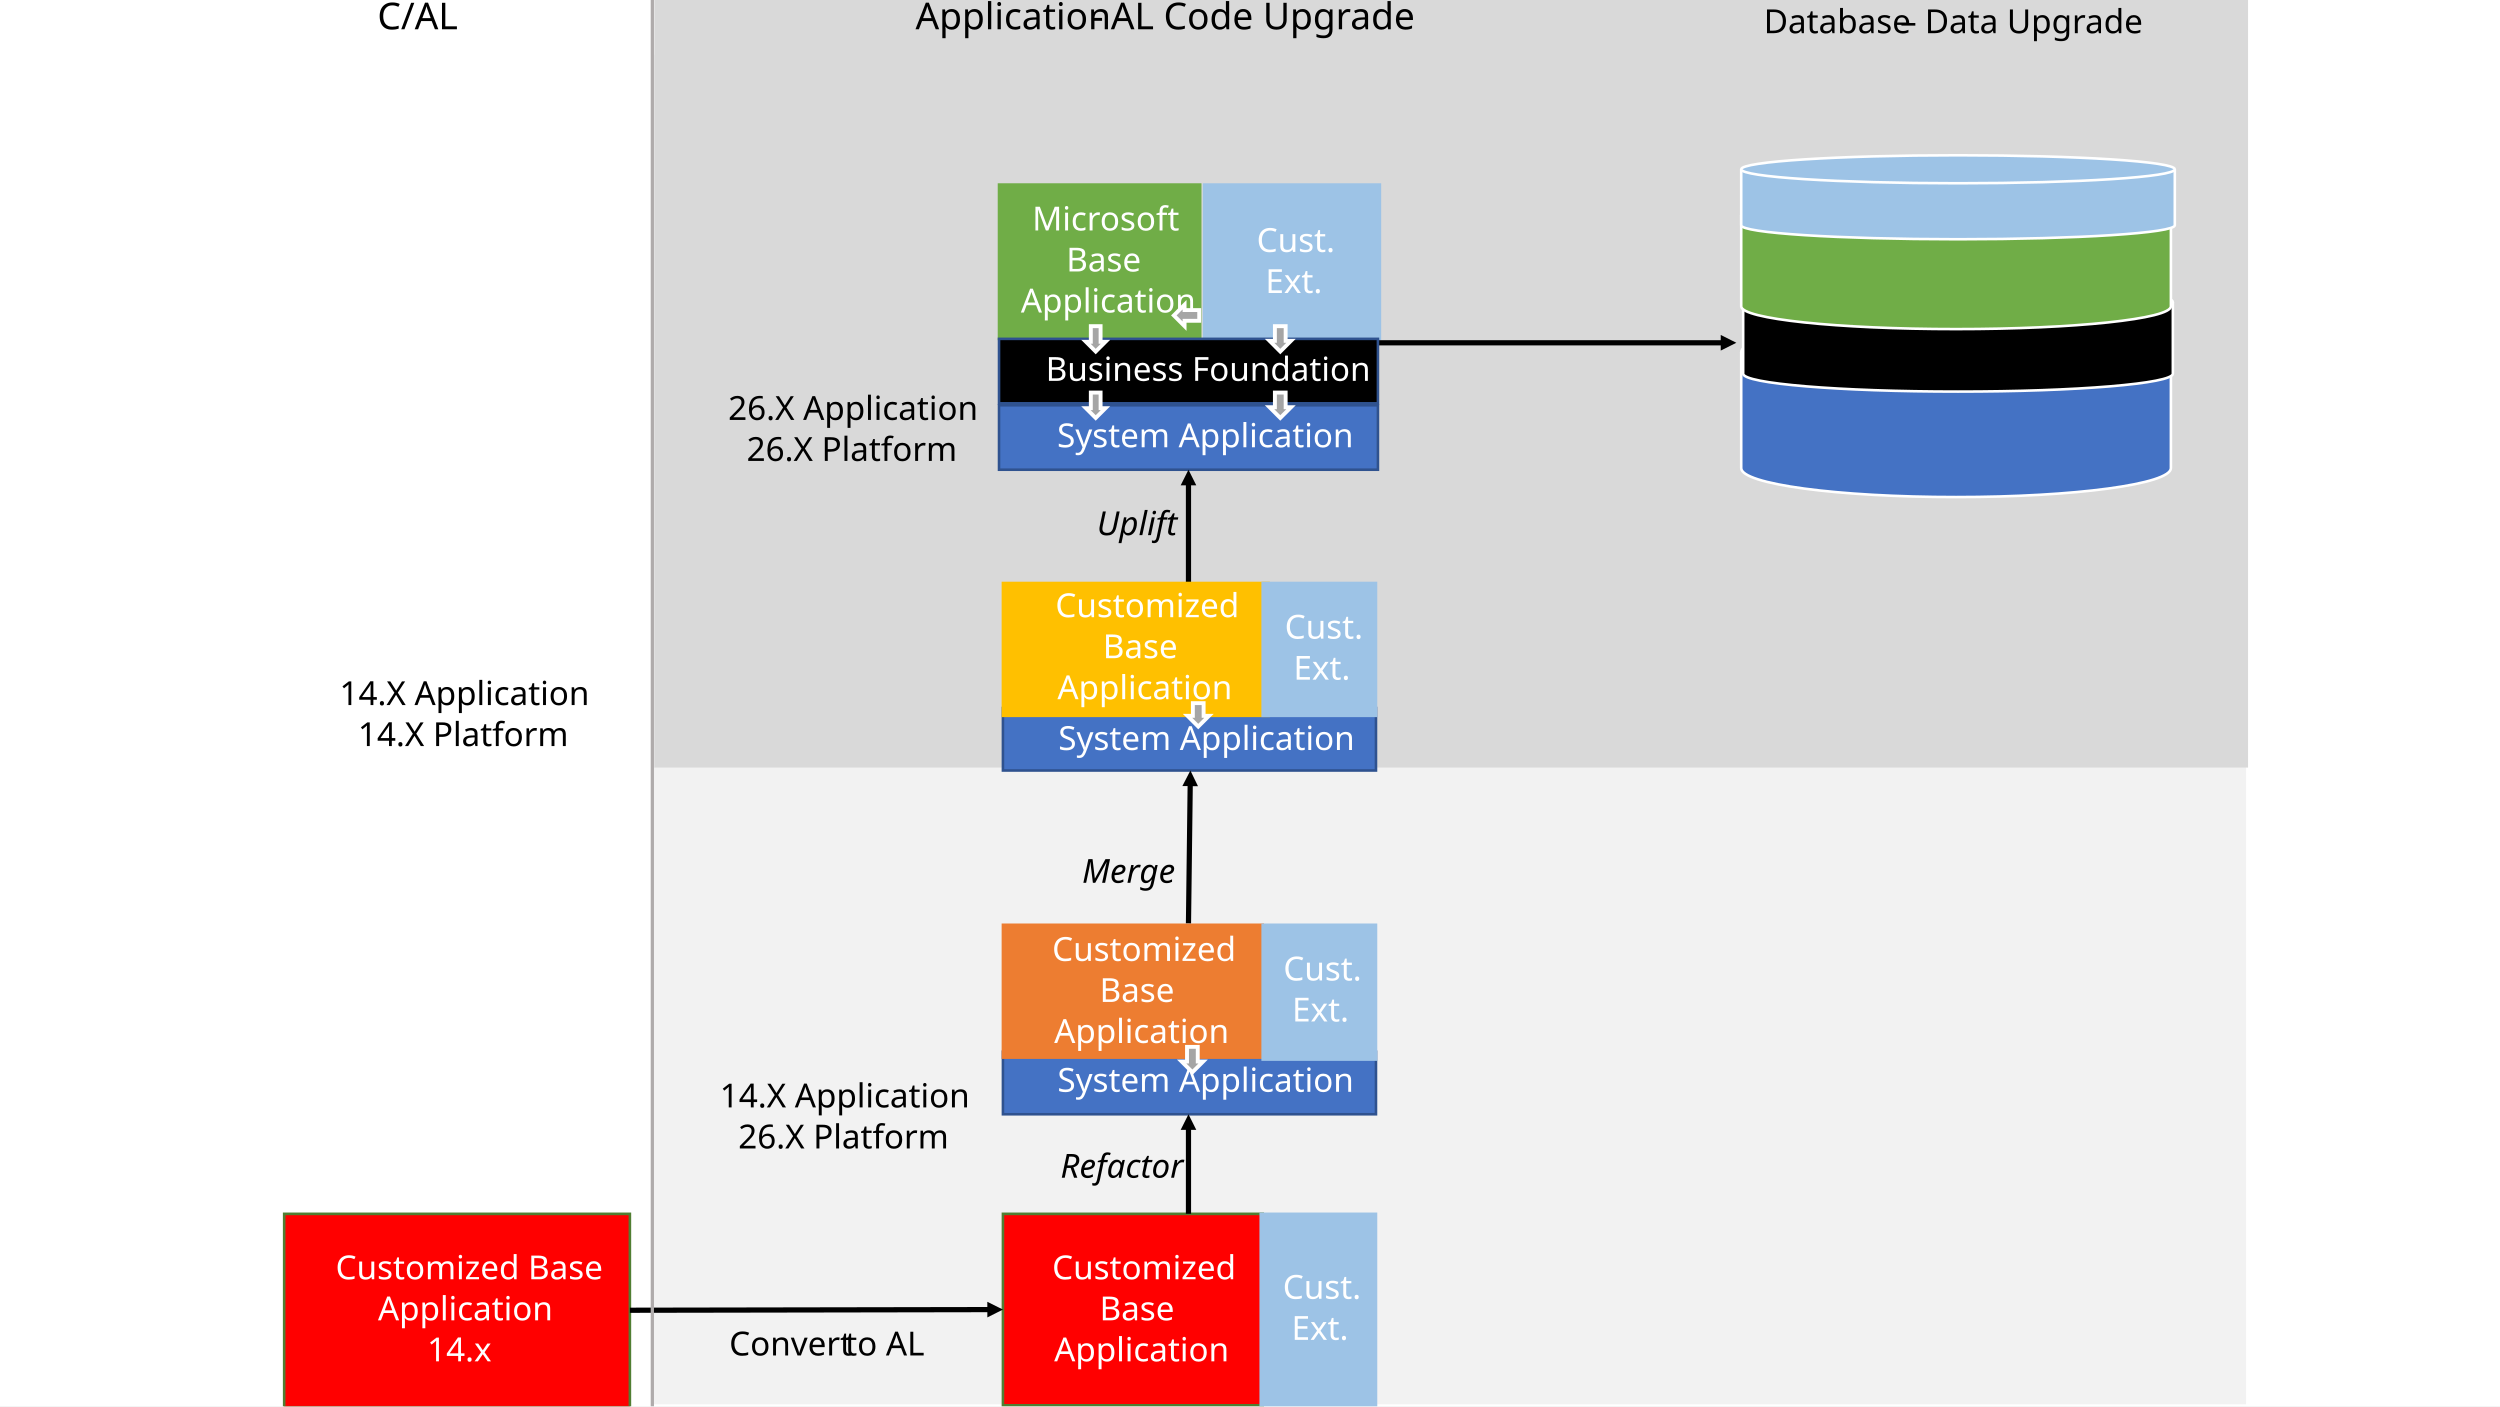
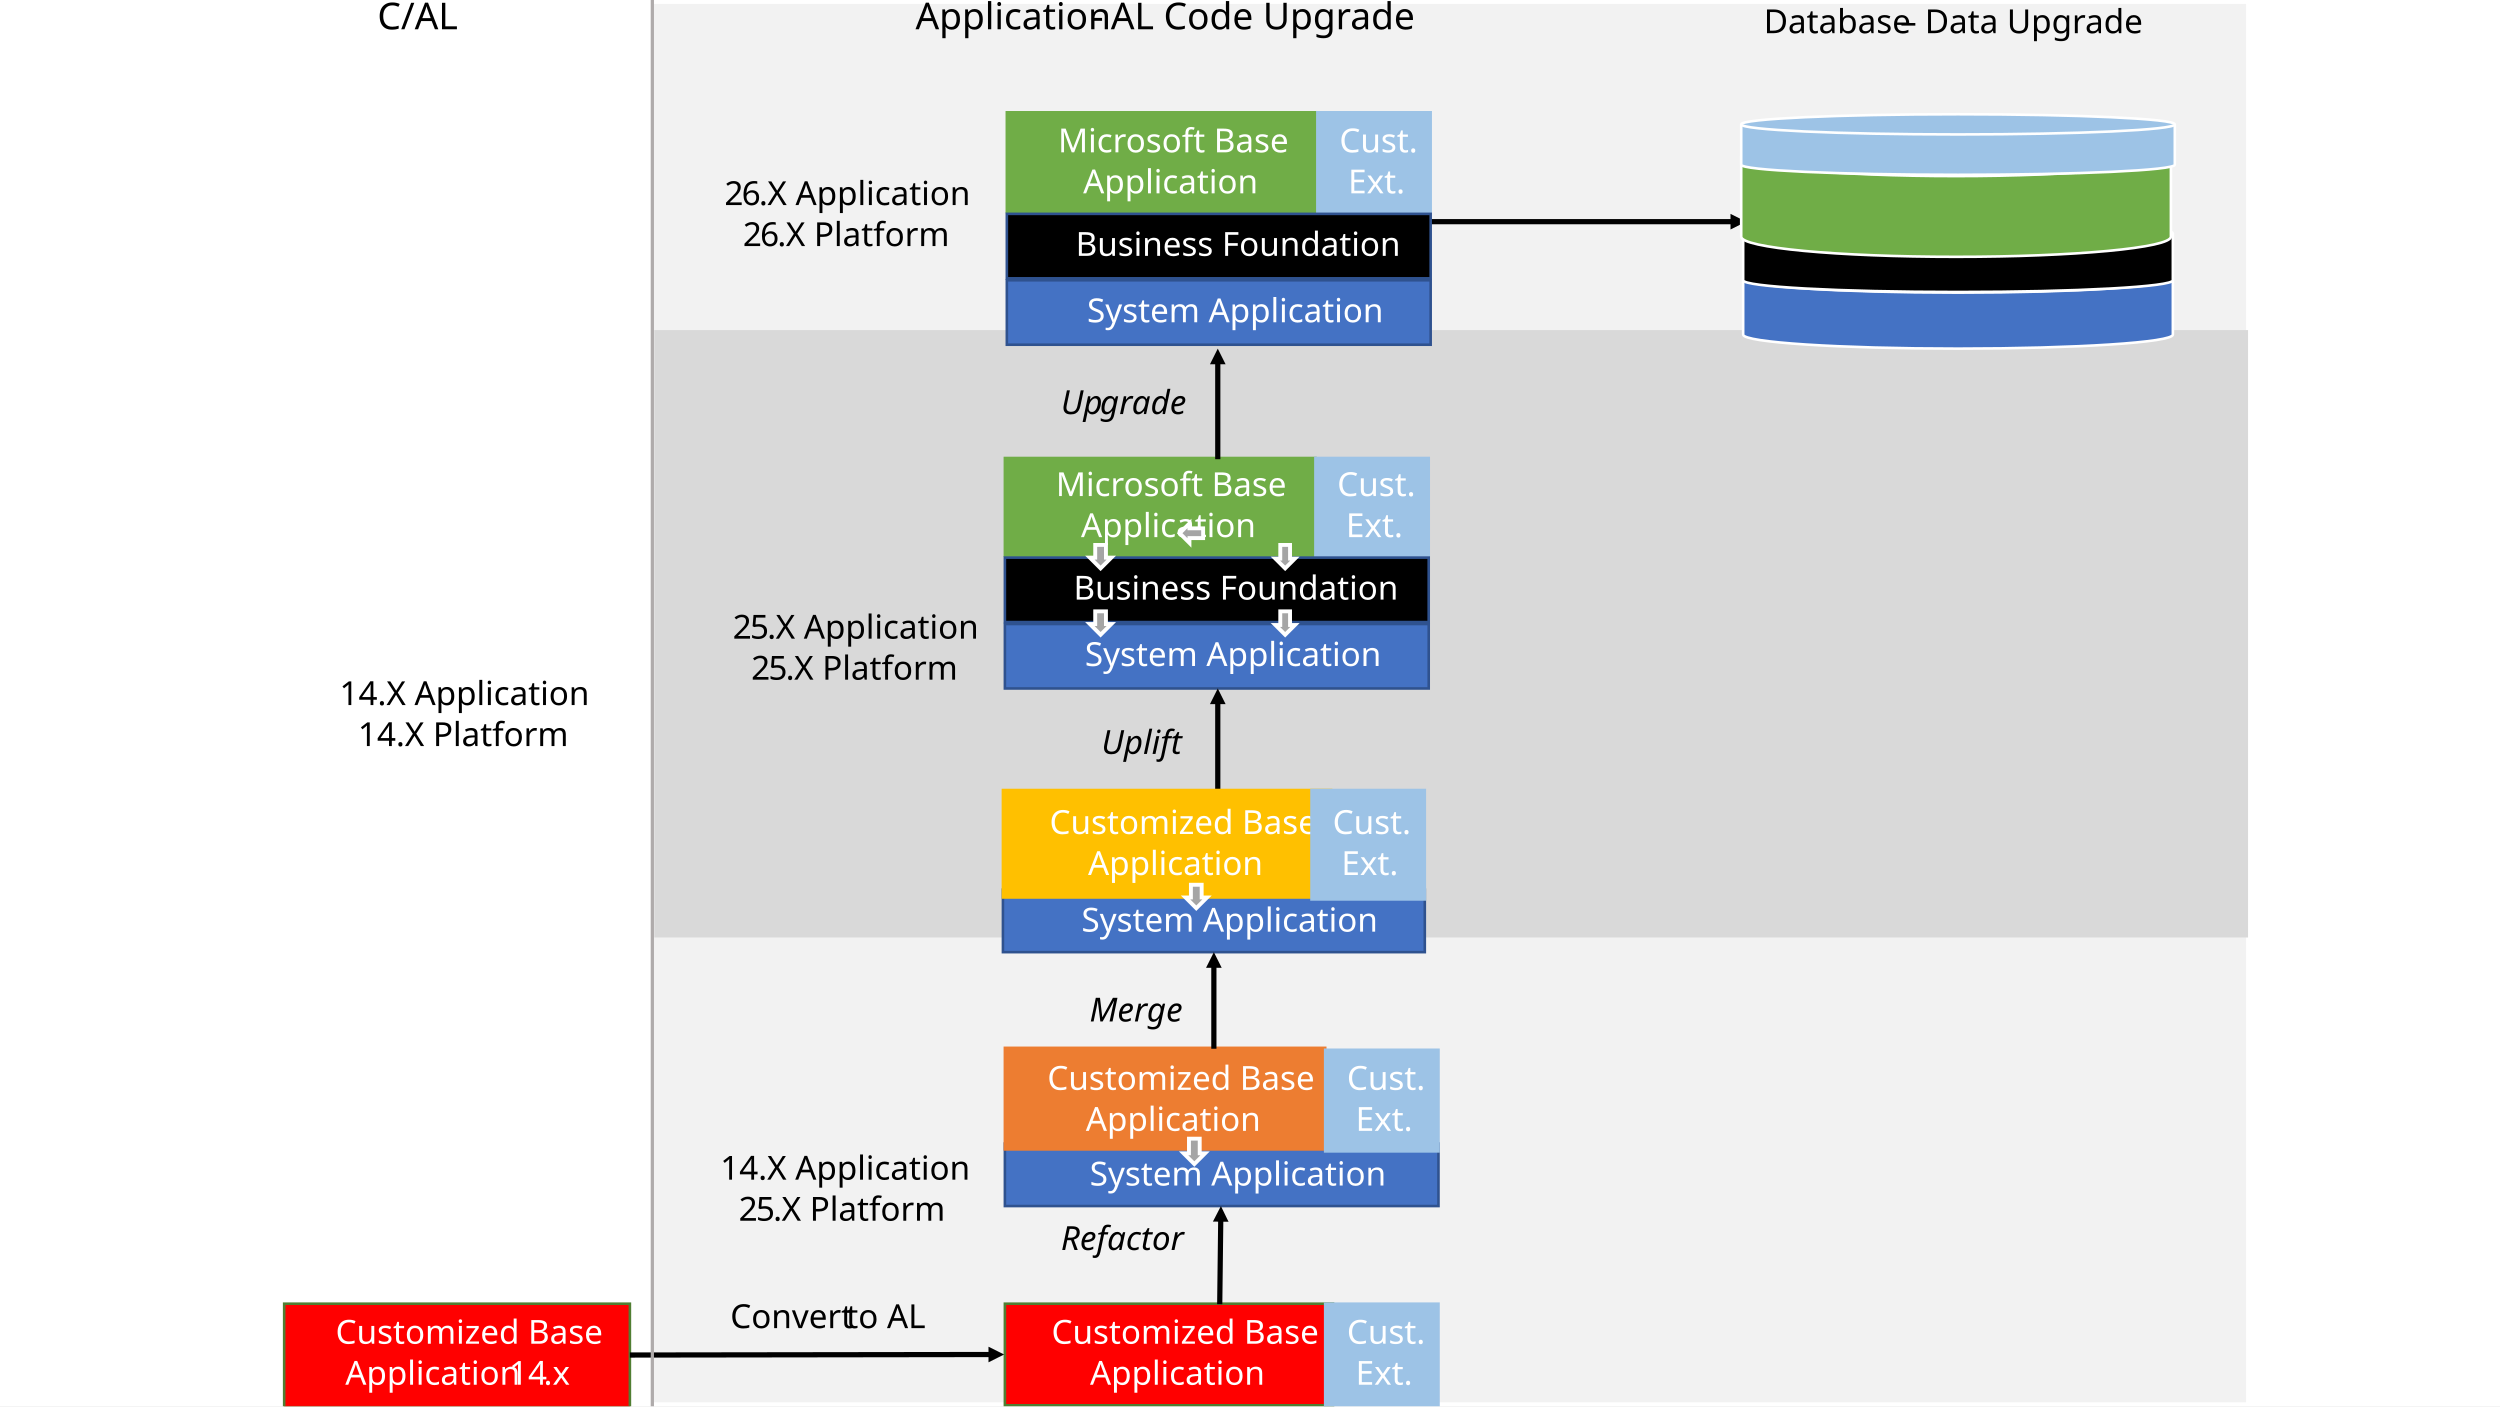
- <svg xmlns="http://www.w3.org/2000/svg" width="1280" height="720" overflow="hidden" version="1.1" id="svg65">
-   <defs id="defs1">
+ <svg xmlns="http://www.w3.org/2000/svg" width="1280" height="720" overflow="hidden">
+   <defs>
    <clipPath id="clip0">
-       <rect x="0" y="0" width="1280" height="720" id="rect1" />
+       <rect x="0" y="0" width="1280" height="720" />
    </clipPath>
  </defs>
-   <g clip-path="url(#clip0)" id="g65">
-     <rect x="0" y="0" width="1280" height="720" fill="#FFFFFF" id="rect2" />
-     <rect x="334" y="28" width="816" height="691" fill="#F2F2F2" id="rect3" />
-     <rect x="335" y="-2" width="816" height="395" fill="#D9D9D9" id="rect4" />
-     <rect x="511.5" y="207.5" width="194" height="33" stroke="#2F528F" stroke-width="1.333" stroke-miterlimit="8" fill="#4472C4" id="rect5" />
-     <text fill="#FFFFFF" font-family="Calibri,Calibri_MSFontService,sans-serif" font-weight="400" font-size="17" transform="translate(541.238 229)" id="text5">System Application</text>
-     <rect x="513.5" y="538.5" width="191" height="32" stroke="#2F528F" stroke-width="1.333" stroke-miterlimit="8" fill="#4472C4" id="rect6" />
-     <text fill="#FFFFFF" font-family="Calibri,Calibri_MSFontService,sans-serif" font-weight="400" font-size="17" transform="translate(541.405 559)" id="text6">System Application</text>
-     <rect x="513.5" y="621.5" width="133" height="98" stroke="#507E32" stroke-width="1.333" stroke-miterlimit="8" fill="#FF0000" id="rect7" />
-     <text fill="#FFFFFF" font-family="Calibri,Calibri_MSFontService,sans-serif" font-weight="400" font-size="17" transform="translate(538.701 655)" id="text7">Customized</text>
-     <text fill="#FFFFFF" font-family="Calibri,Calibri_MSFontService,sans-serif" font-weight="400" font-size="17" transform="translate(562.995 676)" id="text8">Base</text>
-     <text fill="#FFFFFF" font-family="Calibri,Calibri_MSFontService,sans-serif" font-weight="400" font-size="17" transform="translate(539.735 697)" id="text9">Application</text>
-     <rect x="513.5" y="473.5" width="133" height="68" stroke="#ED7D31" stroke-width="1.333" stroke-miterlimit="8" fill="#ED7D31" id="rect9" />
-     <text fill="#FFFFFF" font-family="Calibri,Calibri_MSFontService,sans-serif" font-weight="400" font-size="17" transform="translate(538.701 492)" id="text10">Customized</text>
-     <text fill="#FFFFFF" font-family="Calibri,Calibri_MSFontService,sans-serif" font-weight="400" font-size="17" transform="translate(562.995 513)" id="text11">Base</text>
-     <text fill="#FFFFFF" font-family="Calibri,Calibri_MSFontService,sans-serif" font-weight="400" font-size="17" transform="translate(539.735 534)" id="text12">Application</text>
-     <rect x="511.5" y="94.5" width="103" height="79" stroke="#70AD47" stroke-width="1.333" stroke-miterlimit="8" fill="#70AD47" id="rect12" />
-     <text fill="#FFFFFF" font-family="Calibri,Calibri_MSFontService,sans-serif" font-weight="400" font-size="17" transform="translate(528.488 118)" id="text13">Microsoft</text>
-     <text fill="#FFFFFF" font-family="Calibri,Calibri_MSFontService,sans-serif" font-weight="400" font-size="17" transform="translate(545.935 139)" id="text14">Base</text>
-     <text fill="#FFFFFF" font-family="Calibri,Calibri_MSFontService,sans-serif" font-weight="400" font-size="17" transform="translate(522.668 160)" id="text15">Application</text>
-     <rect x="616.5" y="94.5" width="90" height="79" stroke="#9DC3E6" stroke-width="1.333" stroke-miterlimit="8" fill="#9DC3E6" id="rect15" />
-     <text fill="#FFFFFF" font-family="Calibri,Calibri_MSFontService,sans-serif" font-weight="400" font-size="17" transform="translate(643.423 129)" id="text16">Cust.</text>
-     <text fill="#FFFFFF" font-family="Calibri,Calibri_MSFontService,sans-serif" font-weight="400" font-size="17" transform="translate(647.883 150)" id="text17">Ext.</text>
-     <rect x="145.5" y="621.5" width="177" height="99" stroke="#507E32" stroke-width="1.333" stroke-miterlimit="8" fill="#FF0000" id="rect17" />
-     <text fill="#FFFFFF" font-family="Calibri,Calibri_MSFontService,sans-serif" font-weight="400" font-size="17" transform="translate(171.82 655)" id="text18">Customized Base</text>
-     <text fill="#FFFFFF" font-family="Calibri,Calibri_MSFontService,sans-serif" font-weight="400" font-size="17" transform="translate(193.513 676)" id="text19">Application</text>
-     <text fill="#FFFFFF" font-family="Calibri,Calibri_MSFontService,sans-serif" font-weight="400" font-size="17" transform="translate(218.693 697)" id="text20">14.x</text>
-     <path d="M601 161.5 606.5 156 606.5 158.75 614 158.75 614 164.25 606.5 164.25 606.5 167Z" stroke="#FFFFFF" stroke-width="2" stroke-miterlimit="8" fill="#A5A5A5" fill-rule="evenodd" id="path20" />
-     <path d="M610.5 549 605 543.5 607.75 543.5 607.75 536 613.25 536 613.25 543.5 616 543.5Z" stroke="#FFFFFF" stroke-width="2" stroke-miterlimit="8" fill="#A5A5A5" fill-rule="evenodd" id="path21" />
-     <text font-family="Calibri,Calibri_MSFontService,sans-serif" font-weight="400" font-size="19" transform="translate(193.237 15)" id="text21">C/AL</text>
-     <path d="M0.002-1.333 184.349-1 184.345 1.667-0.002 1.333ZM183.021-3.669 191.014 0.346 183.006 4.331Z" transform="matrix(1 0 0 -1 322.5 670.846)" id="path22" />
-     <path d="M704.5 174.167 882.347 174.167 882.347 176.833 704.5 176.833ZM881.014 171.5 889.014 175.5 881.014 179.5Z" id="path23" />
-     <text font-family="Calibri,Calibri_MSFontService,sans-serif" font-weight="400" font-size="19" transform="translate(468.726 15)" id="text23">Application</text>
-     <text font-family="Calibri,Calibri_MSFontService,sans-serif" font-weight="400" font-size="19" transform="translate(558.899 15)" id="text24">-</text>
-     <text font-family="Calibri,Calibri_MSFontService,sans-serif" font-weight="400" font-size="19" transform="translate(568.732 15)" id="text25">AL Code Upgrade</text>
-     <path d="M1.333-2.74598e-06 1.333 44.31-1.333 44.311-1.333 2.74598e-06ZM4 42.977 0 50.977-4 42.977Z" transform="matrix(1 0 0 -1 608.5 621.477)" id="path25" />
-     <path d="M1.333-2.42352e-06 1.333 51.093-1.333 51.093-1.333 2.42352e-06ZM4 49.76 0 57.76-4 49.76Z" transform="matrix(1 0 0 -1 608.5 298.26)" id="path26" />
-     <path d="M891.5 180.333C891.5 172.141 940.749 165.5 1001.5 165.5 1062.25 165.5 1111.5 172.141 1111.5 180.333L1111.5 239.667C1111.5 247.859 1062.25 254.5 1001.5 254.5 940.749 254.5 891.5 247.859 891.5 239.667Z" fill="#4472C4" fill-rule="evenodd" id="path27" />
-     <path d="M1111.5 180.333C1111.5 188.526 1062.25 195.167 1001.5 195.167 940.749 195.167 891.5 188.526 891.5 180.333" stroke="#FFFFFF" stroke-width="1.333" stroke-miterlimit="8" fill="none" fill-rule="evenodd" id="path28" />
-     <path d="M891.5 180.333C891.5 172.141 940.749 165.5 1001.5 165.5 1062.25 165.5 1111.5 172.141 1111.5 180.333L1111.5 239.667C1111.5 247.859 1062.25 254.5 1001.5 254.5 940.749 254.5 891.5 247.859 891.5 239.667Z" stroke="#FFFFFF" stroke-width="1.333" stroke-miterlimit="8" fill="none" fill-rule="evenodd" id="path29" />
-     <text font-family="Calibri,Calibri_MSFontService,sans-serif" font-weight="400" font-size="17" transform="translate(373.35 694)" id="text29">Convert</text>
-     <text font-family="Calibri,Calibri_MSFontService,sans-serif" font-weight="400" font-size="17" transform="translate(432.73 694)" id="text30">to AL</text>
-     <rect x="513.5" y="362.5" width="191" height="32" stroke="#2F528F" stroke-width="1.333" stroke-miterlimit="8" fill="#4472C4" id="rect30" />
-     <text fill="#FFFFFF" font-family="Calibri,Calibri_MSFontService,sans-serif" font-weight="400" font-size="17" transform="translate(541.848 384)" id="text31">System Application</text>
-     <rect x="513.5" y="298.5" width="136" height="68" stroke="#FFC000" stroke-width="1.333" stroke-miterlimit="8" fill="#FFC000" id="rect31" />
-     <text fill="#FFFFFF" font-family="Calibri,Calibri_MSFontService,sans-serif" font-weight="400" font-size="17" transform="translate(540.351 316)" id="text32">Customized</text>
-     <text fill="#FFFFFF" font-family="Calibri,Calibri_MSFontService,sans-serif" font-weight="400" font-size="17" transform="translate(564.645 337)" id="text33">Base</text>
-     <text fill="#FFFFFF" font-family="Calibri,Calibri_MSFontService,sans-serif" font-weight="400" font-size="17" transform="translate(541.378 358)" id="text34">Application</text>
-     <path d="M613.5 372 608 366.5 610.75 366.5 610.75 360 616.25 360 616.25 366.5 619 366.5Z" stroke="#FFFFFF" stroke-width="2" stroke-miterlimit="8" fill="#A5A5A5" fill-rule="evenodd" id="path34" />
-     <path d="M1.333-0.017 2.228 71.541-0.439 71.574-1.333 0.017ZM4.877 70.174 0.978 78.224-3.122 70.274Z" transform="matrix(1 0 0 -1 608.5 472.724)" id="path35" />
-     <text font-family="Calibri,Calibri_MSFontService,sans-serif" font-style="italic" font-weight="400" font-size="17" transform="translate(542.933 603)" id="text35">Refactor</text>
-     <text font-family="Calibri,Calibri_MSFontService,sans-serif" font-style="italic" font-weight="400" font-size="17" transform="translate(553.993 452)" id="text36">Merge</text>
-     <text font-family="Calibri,Calibri_MSFontService,sans-serif" font-style="italic" font-weight="400" font-size="17" transform="translate(561.565 274)" id="text37">Uplift</text>
-     <rect x="646.5" y="298.5" width="58" height="68" stroke="#9DC3E6" stroke-width="1.333" stroke-miterlimit="8" fill="#9DC3E6" id="rect37" />
-     <text fill="#FFFFFF" font-family="Calibri,Calibri_MSFontService,sans-serif" font-weight="400" font-size="17" transform="translate(657.78 327)" id="text38">Cust.</text>
-     <text fill="#FFFFFF" font-family="Calibri,Calibri_MSFontService,sans-serif" font-weight="400" font-size="17" transform="translate(662.24 348)" id="text39">Ext.</text>
-     <rect x="646.5" y="473.5" width="58" height="69" stroke="#9DC3E6" stroke-width="1.333" stroke-miterlimit="8" fill="#9DC3E6" id="rect39" />
-     <text fill="#FFFFFF" font-family="Calibri,Calibri_MSFontService,sans-serif" font-weight="400" font-size="17" transform="translate(657.075 502)" id="text40">Cust.</text>
-     <text fill="#FFFFFF" font-family="Calibri,Calibri_MSFontService,sans-serif" font-weight="400" font-size="17" transform="translate(661.535 523)" id="text41">Ext.</text>
-     <rect x="645.5" y="621.5" width="59" height="98" stroke="#9DC3E6" stroke-width="1.333" stroke-miterlimit="8" fill="#9DC3E6" id="rect41" />
-     <text fill="#FFFFFF" font-family="Calibri,Calibri_MSFontService,sans-serif" font-weight="400" font-size="17" transform="translate(656.803 665)" id="text42">Cust.</text>
-     <text fill="#FFFFFF" font-family="Calibri,Calibri_MSFontService,sans-serif" font-weight="400" font-size="17" transform="translate(661.263 686)" id="text43">Ext.</text>
-     <text font-family="Calibri, Calibri_MSFontService, sans-serif" font-weight="400" font-size="17px" transform="translate(372.82,215)" id="text44">26.X Application</text>
-     <text font-family="Calibri, Calibri_MSFontService, sans-serif" font-weight="400" font-size="17px" transform="translate(382.267,236)" id="text45">26.X Platform</text>
-     <text font-family="Calibri,Calibri_MSFontService,sans-serif" font-weight="400" font-size="17" transform="translate(368.543 567)" id="text46">14.X Application</text>
-     <text font-family="Calibri, Calibri_MSFontService, sans-serif" font-weight="400" font-size="17px" transform="translate(377.983,588)" id="text47">26.X Platform</text>
-     <text font-family="Calibri,Calibri_MSFontService,sans-serif" font-weight="400" font-size="17" transform="translate(173.829 361)" id="text48">14.X Application</text>
-     <text font-family="Calibri,Calibri_MSFontService,sans-serif" font-weight="400" font-size="17" transform="translate(183.276 382)" id="text49">14.X Platform</text>
-     <path d="M334-2 334 720.47" stroke="#AFABAB" stroke-width="1.667" stroke-miterlimit="8" fill="none" fill-rule="evenodd" id="path49" />
-     <text font-family="Calibri,Calibri_MSFontService,sans-serif" font-weight="400" font-size="17" transform="translate(903.046 17)" id="text50">Database</text>
-     <text font-family="Calibri,Calibri_MSFontService,sans-serif" font-weight="400" font-size="17" transform="translate(972.839 17)" id="text51">–</text>
-     <text font-family="Calibri,Calibri_MSFontService,sans-serif" font-weight="400" font-size="17" transform="translate(985.506 17)" id="text52">Data Upgrade</text>
-     <rect x="511.5" y="173.5" width="194" height="33" stroke="#2F528F" stroke-width="1.333" stroke-miterlimit="8" id="rect52" />
-     <text fill="#FFFFFF" font-family="Calibri,Calibri_MSFontService,sans-serif" font-weight="400" font-size="17" transform="translate(535.408 195)" id="text53">Business Foundation</text>
-     <path d="M561 180 556 175 558.5 175 558.5 167 563.5 167 563.5 175 566 175Z" stroke="#FFFFFF" stroke-width="2" stroke-miterlimit="8" fill="#A5A5A5" fill-rule="evenodd" id="path53" />
-     <path d="M655.5 180 650 174.5 652.75 174.5 652.75 167 658.25 167 658.25 174.5 661 174.5Z" stroke="#FFFFFF" stroke-width="2" stroke-miterlimit="8" fill="#A5A5A5" fill-rule="evenodd" id="path54" />
-     <path d="M655.5 214 650 208.5 652.75 208.5 652.75 201 658.25 201 658.25 208.5 661 208.5Z" stroke="#FFFFFF" stroke-width="2" stroke-miterlimit="8" fill="#A5A5A5" fill-rule="evenodd" id="path55" />
-     <path d="M561 214 556 209 558.5 209 558.5 201 563.5 201 563.5 209 566 209Z" stroke="#FFFFFF" stroke-width="2" stroke-miterlimit="8" fill="#A5A5A5" fill-rule="evenodd" id="path56" />
-     <path d="M892.5 154.667C892.5 149.604 941.749 145.5 1002.5 145.5 1063.25 145.5 1112.5 149.604 1112.5 154.667L1112.5 191.333C1112.5 196.396 1063.25 200.5 1002.5 200.5 941.749 200.5 892.5 196.396 892.5 191.333Z" fill-rule="evenodd" id="path57" />
-     <path d="M1112.5 154.667C1112.5 159.729 1063.25 163.833 1002.5 163.833 941.749 163.833 892.5 159.729 892.5 154.667" stroke="#FFFFFF" stroke-width="1.333" stroke-miterlimit="8" fill="none" fill-rule="evenodd" id="path58" />
-     <path d="M892.5 154.667C892.5 149.604 941.749 145.5 1002.5 145.5 1063.25 145.5 1112.5 149.604 1112.5 154.667L1112.5 191.333C1112.5 196.396 1063.25 200.5 1002.5 200.5 941.749 200.5 892.5 196.396 892.5 191.333Z" stroke="#FFFFFF" stroke-width="1.333" stroke-miterlimit="8" fill="none" fill-rule="evenodd" id="path59" />
-     <path d="M891.5 110.167C891.5 103.723 940.749 98.5 1001.5 98.5 1062.25 98.5 1111.5 103.723 1111.5 110.167L1111.5 156.833C1111.5 163.277 1062.25 168.5 1001.5 168.5 940.749 168.5 891.5 163.277 891.5 156.833Z" fill="#70AD47" fill-rule="evenodd" id="path60" />
-     <path d="M1111.5 110.167C1111.5 116.61 1062.25 121.833 1001.5 121.833 940.749 121.833 891.5 116.61 891.5 110.167" stroke="#FFFFFF" stroke-width="1.333" stroke-miterlimit="8" fill="none" fill-rule="evenodd" id="path61" />
-     <path d="M891.5 110.167C891.5 103.723 940.749 98.5 1001.5 98.5 1062.25 98.5 1111.5 103.723 1111.5 110.167L1111.5 156.833C1111.5 163.277 1062.25 168.5 1001.5 168.5 940.749 168.5 891.5 163.277 891.5 156.833Z" stroke="#FFFFFF" stroke-width="1.333" stroke-miterlimit="8" fill="none" fill-rule="evenodd" id="path62" />
-     <path d="M891.5 86.667C891.5 82.709 941.196 79.5 1002.5 79.5 1063.8 79.5 1113.5 82.709 1113.5 86.667L1113.5 115.333C1113.5 119.291 1063.8 122.5 1002.5 122.5 941.196 122.5 891.5 119.291 891.5 115.333Z" fill="#9DC3E6" fill-rule="evenodd" id="path63" />
-     <path d="M1113.5 86.667C1113.5 90.625 1063.8 93.833 1002.5 93.833 941.196 93.833 891.5 90.625 891.5 86.667" stroke="#FFFFFF" stroke-width="1.333" stroke-miterlimit="8" fill="none" fill-rule="evenodd" id="path64" />
-     <path d="M891.5 86.667C891.5 82.709 941.196 79.5 1002.5 79.5 1063.8 79.5 1113.5 82.709 1113.5 86.667L1113.5 115.333C1113.5 119.291 1063.8 122.5 1002.5 122.5 941.196 122.5 891.5 119.291 891.5 115.333Z" stroke="#FFFFFF" stroke-width="1.333" stroke-miterlimit="8" fill="none" fill-rule="evenodd" id="path65" />
+   <g clip-path="url(#clip0)">
+     <rect x="0" y="0" width="1280" height="720" fill="#FFFFFF" />
+     <rect x="334" y="2" width="816" height="716" fill="#F2F2F2" />
+     <rect x="335" y="169" width="816" height="311" fill="#D9D9D9" />
+     <rect x="514.5" y="319.5" width="217" height="33" stroke="#2F528F" stroke-width="1.333" stroke-miterlimit="8" fill="#4472C4" />
+     <text fill="#FFFFFF" font-family="Calibri,Calibri_MSFontService,sans-serif" font-weight="400" font-size="17" transform="translate(555.459 341)">System Application</text>
+     <rect x="514.5" y="585.5" width="222" height="32" stroke="#2F528F" stroke-width="1.333" stroke-miterlimit="8" fill="#4472C4" />
+     <text fill="#FFFFFF" font-family="Calibri,Calibri_MSFontService,sans-serif" font-weight="400" font-size="17" transform="translate(557.942 607)">System Application</text>
+     <rect x="514.5" y="667.5" width="168" height="52" stroke="#507E32" stroke-width="1.333" stroke-miterlimit="8" fill="#FF0000" />
+     <text fill="#FFFFFF" font-family="Calibri,Calibri_MSFontService,sans-serif" font-weight="400" font-size="17" transform="translate(538.375 688)">Customized Base</text>
+     <text fill="#FFFFFF" font-family="Calibri,Calibri_MSFontService,sans-serif" font-weight="400" font-size="17" transform="translate(558.068 709)">Application</text>
+     <rect x="514.5" y="536.5" width="164" height="52" stroke="#ED7D31" stroke-width="1.333" stroke-miterlimit="8" fill="#ED7D31" />
+     <text fill="#FFFFFF" font-family="Calibri,Calibri_MSFontService,sans-serif" font-weight="400" font-size="17" transform="translate(536.238 558)">Customized Base</text>
+     <text fill="#FFFFFF" font-family="Calibri,Calibri_MSFontService,sans-serif" font-weight="400" font-size="17" transform="translate(555.938 579)">Application</text>
+     <rect x="514.5" y="234.5" width="159" height="50" stroke="#70AD47" stroke-width="1.333" stroke-miterlimit="8" fill="#70AD47" />
+     <text fill="#FFFFFF" font-family="Calibri,Calibri_MSFontService,sans-serif" font-weight="400" font-size="17" transform="translate(540.606 254)">Microsoft Base</text>
+     <text fill="#FFFFFF" font-family="Calibri,Calibri_MSFontService,sans-serif" font-weight="400" font-size="17" transform="translate(553.453 275)">Application</text>
+     <rect x="673.5" y="234.5" width="58" height="50" stroke="#9DC3E6" stroke-width="1.333" stroke-miterlimit="8" fill="#9DC3E6" />
+     <text fill="#FFFFFF" font-family="Calibri,Calibri_MSFontService,sans-serif" font-weight="400" font-size="17" transform="translate(684.663 254)">Cust.</text>
+     <text fill="#FFFFFF" font-family="Calibri,Calibri_MSFontService,sans-serif" font-weight="400" font-size="17" transform="translate(689.122 275)">Ext.</text>
+     <rect x="145.5" y="667.5" width="177" height="53" stroke="#507E32" stroke-width="1.333" stroke-miterlimit="8" fill="#FF0000" />
+     <text fill="#FFFFFF" font-family="Calibri,Calibri_MSFontService,sans-serif" font-weight="400" font-size="17" transform="translate(171.82 688)">Customized Base</text>
+     <text fill="#FFFFFF" font-family="Calibri,Calibri_MSFontService,sans-serif" font-weight="400" font-size="17" transform="translate(176.766 709)">Application</text>
+     <text fill="#FFFFFF" font-family="Calibri,Calibri_MSFontService,sans-serif" font-weight="400" font-size="17" transform="translate(260.626 709)">14</text>
+     <text fill="#FFFFFF" font-family="Calibri,Calibri_MSFontService,sans-serif" font-weight="400" font-size="17" transform="translate(278.293 709)">.x</text>
+     <path d="M604 273 609 268 609 270.5 616 270.5 616 275.5 609 275.5 609 278Z" stroke="#FFFFFF" stroke-width="2" stroke-miterlimit="8" fill="#A5A5A5" fill-rule="evenodd" />
+     <path d="M611.5 596 606 590.5 608.75 590.5 608.75 583 614.25 583 614.25 590.5 617 590.5Z" stroke="#FFFFFF" stroke-width="2" stroke-miterlimit="8" fill="#A5A5A5" fill-rule="evenodd" />
+     <text font-family="Calibri,Calibri_MSFontService,sans-serif" font-weight="400" font-size="19" transform="translate(193.237 15)">C/AL</text>
+     <path d="M0.002-1.333 184.945-1.064 184.941 1.602-0.002 1.333ZM183.616-3.733 191.61 0.279 183.604 4.267Z" transform="matrix(1 0 0 -1 322.5 693.779)" />
+     <path d="M709.5 112.167 887.347 112.167 887.347 114.833 709.5 114.833ZM886.014 109.5 894.014 113.5 886.014 117.5Z" />
+     <text font-family="Calibri,Calibri_MSFontService,sans-serif" font-weight="400" font-size="19" transform="translate(468.726 15)">Application</text>
+     <text font-family="Calibri,Calibri_MSFontService,sans-serif" font-weight="400" font-size="19" transform="translate(558.899 15)">-</text>
+     <text font-family="Calibri,Calibri_MSFontService,sans-serif" font-weight="400" font-size="19" transform="translate(568.732 15)">AL Code Upgrade</text>
+     <path d="M1.333-0.016 1.861 43.581-0.805 43.613-1.333 0.016ZM4.512 42.215 0.609 50.263-3.488 42.312Z" transform="matrix(1 0 0 -1 624.5 667.763)" />
+     <path d="M1.333-2.30335e-06 1.333 54.107-1.333 54.107-1.333 2.30335e-06ZM4 52.773 0 60.773-4 52.773Z" transform="matrix(1 0 0 -1 623.5 413.273)" />
+     <path d="M892.5 142.667C892.5 138.709 941.749 135.5 1002.5 135.5 1063.25 135.5 1112.5 138.709 1112.5 142.667L1112.5 171.333C1112.5 175.291 1063.25 178.5 1002.5 178.5 941.749 178.5 892.5 175.291 892.5 171.333Z" fill="#4472C4" fill-rule="evenodd" />
+     <path d="M1112.5 142.667C1112.5 146.625 1063.25 149.833 1002.5 149.833 941.749 149.833 892.5 146.625 892.5 142.667" stroke="#FFFFFF" stroke-width="1.333" stroke-miterlimit="8" fill="none" fill-rule="evenodd" />
+     <path d="M892.5 142.667C892.5 138.709 941.749 135.5 1002.5 135.5 1063.25 135.5 1112.5 138.709 1112.5 142.667L1112.5 171.333C1112.5 175.291 1063.25 178.5 1002.5 178.5 941.749 178.5 892.5 175.291 892.5 171.333Z" stroke="#FFFFFF" stroke-width="1.333" stroke-miterlimit="8" fill="none" fill-rule="evenodd" />
+     <text font-family="Calibri,Calibri_MSFontService,sans-serif" font-weight="400" font-size="17" transform="translate(373.902 680)">Convert</text>
+     <text font-family="Calibri,Calibri_MSFontService,sans-serif" font-weight="400" font-size="17" transform="translate(433.282 680)">to AL</text>
+     <rect x="513.5" y="455.5" width="216" height="32" stroke="#2F528F" stroke-width="1.333" stroke-miterlimit="8" fill="#4472C4" />
+     <text fill="#FFFFFF" font-family="Calibri,Calibri_MSFontService,sans-serif" font-weight="400" font-size="17" transform="translate(553.711 477)">System Application</text>
+     <rect x="513.5" y="404.5" width="168" height="55" stroke="#FFC000" stroke-width="1.333" stroke-miterlimit="8" fill="#FFC000" />
+     <text fill="#FFFFFF" font-family="Calibri,Calibri_MSFontService,sans-serif" font-weight="400" font-size="17" transform="translate(537.367 427)">Customized Base</text>
+     <text fill="#FFFFFF" font-family="Calibri,Calibri_MSFontService,sans-serif" font-weight="400" font-size="17" transform="translate(557.06 448)">Application</text>
+     <path d="M612.5 465 607 459.5 609.75 459.5 609.75 453 615.25 453 615.25 459.5 618 459.5Z" stroke="#FFFFFF" stroke-width="2" stroke-miterlimit="8" fill="#A5A5A5" fill-rule="evenodd" />
+     <path d="M1.333-2.83002e-06 1.333 42.797-1.333 42.797-1.333 2.83002e-06ZM4 41.463 0 49.463-4 41.463Z" transform="matrix(1 0 0 -1 621.5 536.963)" />
+     <text font-family="Calibri,Calibri_MSFontService,sans-serif" font-style="italic" font-weight="400" font-size="17" transform="translate(543.153 640)">Refactor</text>
+     <text font-family="Calibri,Calibri_MSFontService,sans-serif" font-style="italic" font-weight="400" font-size="17" transform="translate(557.8 523)">Merge</text>
+     <text font-family="Calibri,Calibri_MSFontService,sans-serif" font-style="italic" font-weight="400" font-size="17" transform="translate(563.9 386)">Uplift</text>
+     <rect x="671.5" y="404.5" width="58" height="56" stroke="#9DC3E6" stroke-width="1.333" stroke-miterlimit="8" fill="#9DC3E6" />
+     <text fill="#FFFFFF" font-family="Calibri,Calibri_MSFontService,sans-serif" font-weight="400" font-size="17" transform="translate(682.327 427)">Cust.</text>
+     <text fill="#FFFFFF" font-family="Calibri,Calibri_MSFontService,sans-serif" font-weight="400" font-size="17" transform="translate(686.787 448)">Ext.</text>
+     <rect x="678.5" y="537.5" width="58" height="52" stroke="#9DC3E6" stroke-width="1.333" stroke-miterlimit="8" fill="#9DC3E6" />
+     <text fill="#FFFFFF" font-family="Calibri,Calibri_MSFontService,sans-serif" font-weight="400" font-size="17" transform="translate(689.627 558)">Cust.</text>
+     <text fill="#FFFFFF" font-family="Calibri,Calibri_MSFontService,sans-serif" font-weight="400" font-size="17" transform="translate(694.087 579)">Ext.</text>
+     <rect x="678.5" y="667.5" width="58" height="52" stroke="#9DC3E6" stroke-width="1.333" stroke-miterlimit="8" fill="#9DC3E6" />
+     <text fill="#FFFFFF" font-family="Calibri,Calibri_MSFontService,sans-serif" font-weight="400" font-size="17" transform="translate(689.627 688)">Cust.</text>
+     <text fill="#FFFFFF" font-family="Calibri,Calibri_MSFontService,sans-serif" font-weight="400" font-size="17" transform="translate(694.087 709)">Ext.</text>
+     <text font-family="Calibri,Calibri_MSFontService,sans-serif" font-weight="400" font-size="17" transform="translate(375.155 327)">2</text>
+     <text font-family="Calibri,Calibri_MSFontService,sans-serif" font-weight="400" font-size="17" transform="translate(383.988 327)">5</text>
+     <text font-family="Calibri,Calibri_MSFontService,sans-serif" font-weight="400" font-size="17" transform="translate(392.822 327)">.</text>
+     <text font-family="Calibri,Calibri_MSFontService,sans-serif" font-weight="400" font-size="17" transform="translate(397.155 327)">X Application</text>
+     <text font-family="Calibri,Calibri_MSFontService,sans-serif" font-weight="400" font-size="17" transform="translate(384.602 348)">2</text>
+     <text font-family="Calibri,Calibri_MSFontService,sans-serif" font-weight="400" font-size="17" transform="translate(393.435 348)">5</text>
+     <text font-family="Calibri,Calibri_MSFontService,sans-serif" font-weight="400" font-size="17" transform="translate(402.268 348)">.</text>
+     <text font-family="Calibri,Calibri_MSFontService,sans-serif" font-weight="400" font-size="17" transform="translate(406.602 348)">X Platform</text>
+     <text font-family="Calibri,Calibri_MSFontService,sans-serif" font-weight="400" font-size="17" transform="translate(368.763 604)">14.X Application</text>
+     <text font-family="Calibri,Calibri_MSFontService,sans-serif" font-weight="400" font-size="17" transform="translate(378.203 625)">2</text>
+     <text font-family="Calibri,Calibri_MSFontService,sans-serif" font-weight="400" font-size="17" transform="translate(387.036 625)">5</text>
+     <text font-family="Calibri,Calibri_MSFontService,sans-serif" font-weight="400" font-size="17" transform="translate(395.87 625)">.</text>
+     <text font-family="Calibri,Calibri_MSFontService,sans-serif" font-weight="400" font-size="17" transform="translate(400.203 625)">X Platform</text>
+     <text font-family="Calibri,Calibri_MSFontService,sans-serif" font-weight="400" font-size="17" transform="translate(173.829 361)">14.X Application</text>
+     <text font-family="Calibri,Calibri_MSFontService,sans-serif" font-weight="400" font-size="17" transform="translate(183.276 382)">14.X Platform</text>
+     <path d="M334-2 334 720.47" stroke="#AFABAB" stroke-width="1.667" stroke-miterlimit="8" fill="none" fill-rule="evenodd" />
+     <text font-family="Calibri,Calibri_MSFontService,sans-serif" font-weight="400" font-size="17" transform="translate(903.046 17)">Database</text>
+     <text font-family="Calibri,Calibri_MSFontService,sans-serif" font-weight="400" font-size="17" transform="translate(972.839 17)">–</text>
+     <text font-family="Calibri,Calibri_MSFontService,sans-serif" font-weight="400" font-size="17" transform="translate(985.506 17)">Data Upgrade</text>
+     <rect x="514.5" y="285.5" width="217" height="33" stroke="#2F528F" stroke-width="1.333" stroke-miterlimit="8" />
+     <text fill="#FFFFFF" font-family="Calibri,Calibri_MSFontService,sans-serif" font-weight="400" font-size="17" transform="translate(549.629 307)">Business Foundation</text>
+     <path d="M563.5 291 558 285.5 560.75 285.5 560.75 279 566.25 279 566.25 285.5 569 285.5Z" stroke="#FFFFFF" stroke-width="2" stroke-miterlimit="8" fill="#A5A5A5" fill-rule="evenodd" />
+     <path d="M658 291 653 286 655.5 286 655.5 279 660.5 279 660.5 286 663 286Z" stroke="#FFFFFF" stroke-width="2" stroke-miterlimit="8" fill="#A5A5A5" fill-rule="evenodd" />
+     <path d="M658 325 653 320 655.5 320 655.5 313 660.5 313 660.5 320 663 320Z" stroke="#FFFFFF" stroke-width="2" stroke-miterlimit="8" fill="#A5A5A5" fill-rule="evenodd" />
+     <path d="M563.5 325 558 319.5 560.75 319.5 560.75 313 566.25 313 566.25 319.5 569 319.5Z" stroke="#FFFFFF" stroke-width="2" stroke-miterlimit="8" fill="#A5A5A5" fill-rule="evenodd" />
+     <path d="M892.5 119.5C892.5 116.186 941.749 113.5 1002.5 113.5 1063.25 113.5 1112.5 116.186 1112.5 119.5L1112.5 143.5C1112.5 146.814 1063.25 149.5 1002.5 149.5 941.749 149.5 892.5 146.814 892.5 143.5Z" fill-rule="evenodd" />
+     <path d="M1112.5 119.5C1112.5 122.814 1063.25 125.5 1002.5 125.5 941.749 125.5 892.5 122.814 892.5 119.5" stroke="#FFFFFF" stroke-width="1.333" stroke-miterlimit="8" fill="none" fill-rule="evenodd" />
+     <path d="M892.5 119.5C892.5 116.186 941.749 113.5 1002.5 113.5 1063.25 113.5 1112.5 116.186 1112.5 119.5L1112.5 143.5C1112.5 146.814 1063.25 149.5 1002.5 149.5 941.749 149.5 892.5 146.814 892.5 143.5Z" stroke="#FFFFFF" stroke-width="1.333" stroke-miterlimit="8" fill="none" fill-rule="evenodd" />
+     <path d="M891.5 79.833C891.5 74.126 940.749 69.5 1001.5 69.5 1062.25 69.5 1111.5 74.126 1111.5 79.833L1111.5 121.167C1111.5 126.874 1062.25 131.5 1001.5 131.5 940.749 131.5 891.5 126.874 891.5 121.167Z" fill="#70AD47" fill-rule="evenodd" />
+     <path d="M1111.5 79.833C1111.5 85.54 1062.25 90.167 1001.5 90.167 940.749 90.167 891.5 85.54 891.5 79.833" stroke="#FFFFFF" stroke-width="1.333" stroke-miterlimit="8" fill="none" fill-rule="evenodd" />
+     <path d="M891.5 79.833C891.5 74.126 940.749 69.5 1001.5 69.5 1062.25 69.5 1111.5 74.126 1111.5 79.833L1111.5 121.167C1111.5 126.874 1062.25 131.5 1001.5 131.5 940.749 131.5 891.5 126.874 891.5 121.167Z" stroke="#FFFFFF" stroke-width="1.333" stroke-miterlimit="8" fill="none" fill-rule="evenodd" />
+     <path d="M891.5 63.667C891.5 60.813 941.196 58.5 1002.5 58.5 1063.8 58.5 1113.5 60.813 1113.5 63.667L1113.5 84.333C1113.5 87.187 1063.8 89.5 1002.5 89.5 941.196 89.5 891.5 87.187 891.5 84.333Z" fill="#9DC3E6" fill-rule="evenodd" />
+     <path d="M1113.5 63.667C1113.5 66.52 1063.8 68.833 1002.5 68.833 941.196 68.833 891.5 66.52 891.5 63.667" stroke="#FFFFFF" stroke-width="1.333" stroke-miterlimit="8" fill="none" fill-rule="evenodd" />
+     <path d="M891.5 63.667C891.5 60.813 941.196 58.5 1002.5 58.5 1063.8 58.5 1113.5 60.813 1113.5 63.667L1113.5 84.333C1113.5 87.187 1063.8 89.5 1002.5 89.5 941.196 89.5 891.5 87.187 891.5 84.333Z" stroke="#FFFFFF" stroke-width="1.333" stroke-miterlimit="8" fill="none" fill-rule="evenodd" />
+     <rect x="515.5" y="143.5" width="217" height="33" stroke="#2F528F" stroke-width="1.333" stroke-miterlimit="8" fill="#4472C4" />
+     <text fill="#FFFFFF" font-family="Calibri,Calibri_MSFontService,sans-serif" font-weight="400" font-size="17" transform="translate(556.568 165)">System Application</text>
+     <rect x="515.5" y="57.5" width="159" height="51" stroke="#70AD47" stroke-width="1.333" stroke-miterlimit="8" fill="#70AD47" />
+     <text fill="#FFFFFF" font-family="Calibri,Calibri_MSFontService,sans-serif" font-weight="400" font-size="17" transform="translate(541.714 78)">Microsoft Base</text>
+     <text fill="#FFFFFF" font-family="Calibri,Calibri_MSFontService,sans-serif" font-weight="400" font-size="17" transform="translate(554.561 99)">Application</text>
+     <rect x="674.5" y="57.5" width="58" height="51" stroke="#9DC3E6" stroke-width="1.333" stroke-miterlimit="8" fill="#9DC3E6" />
+     <text fill="#FFFFFF" font-family="Calibri,Calibri_MSFontService,sans-serif" font-weight="400" font-size="17" transform="translate(685.771 78)">Cust.</text>
+     <text fill="#FFFFFF" font-family="Calibri,Calibri_MSFontService,sans-serif" font-weight="400" font-size="17" transform="translate(690.231 99)">Ext.</text>
+     <rect x="515.5" y="109.5" width="217" height="33" stroke="#2F528F" stroke-width="1.333" stroke-miterlimit="8" />
+     <text fill="#FFFFFF" font-family="Calibri,Calibri_MSFontService,sans-serif" font-weight="400" font-size="17" transform="translate(550.738 131)">Business Foundation</text>
+     <path d="M1.333-2.47332e-06 1.333 49.93-1.333 49.93-1.333 2.47332e-06ZM4 48.597 0 56.597-4 48.597Z" transform="matrix(1 0 0 -1 623.5 235.097)" />
+     <text font-family="Calibri,Calibri_MSFontService,sans-serif" font-style="italic" font-weight="400" font-size="17" transform="translate(543.153 212)">Up</text>
+     <text font-family="Calibri,Calibri_MSFontService,sans-serif" font-style="italic" font-weight="400" font-size="17" transform="translate(563.153 212)">grade</text>
+     <text font-family="Calibri,Calibri_MSFontService,sans-serif" font-weight="400" font-size="17" transform="translate(370.906 105)">2</text>
+     <text font-family="Calibri,Calibri_MSFontService,sans-serif" font-weight="400" font-size="17" transform="translate(379.739 105)">6</text>
+     <text font-family="Calibri,Calibri_MSFontService,sans-serif" font-weight="400" font-size="17" transform="translate(388.573 105)">.</text>
+     <text font-family="Calibri,Calibri_MSFontService,sans-serif" font-weight="400" font-size="17" transform="translate(392.906 105)">X Application</text>
+     <text font-family="Calibri,Calibri_MSFontService,sans-serif" font-weight="400" font-size="17" transform="translate(380.353 126)">2</text>
+     <text font-family="Calibri,Calibri_MSFontService,sans-serif" font-weight="400" font-size="17" transform="translate(389.186 126)">6</text>
+     <text font-family="Calibri,Calibri_MSFontService,sans-serif" font-weight="400" font-size="17" transform="translate(398.019 126)">.</text>
+     <text font-family="Calibri,Calibri_MSFontService,sans-serif" font-weight="400" font-size="17" transform="translate(402.353 126)">X Platform</text>
  </g>
</svg>
